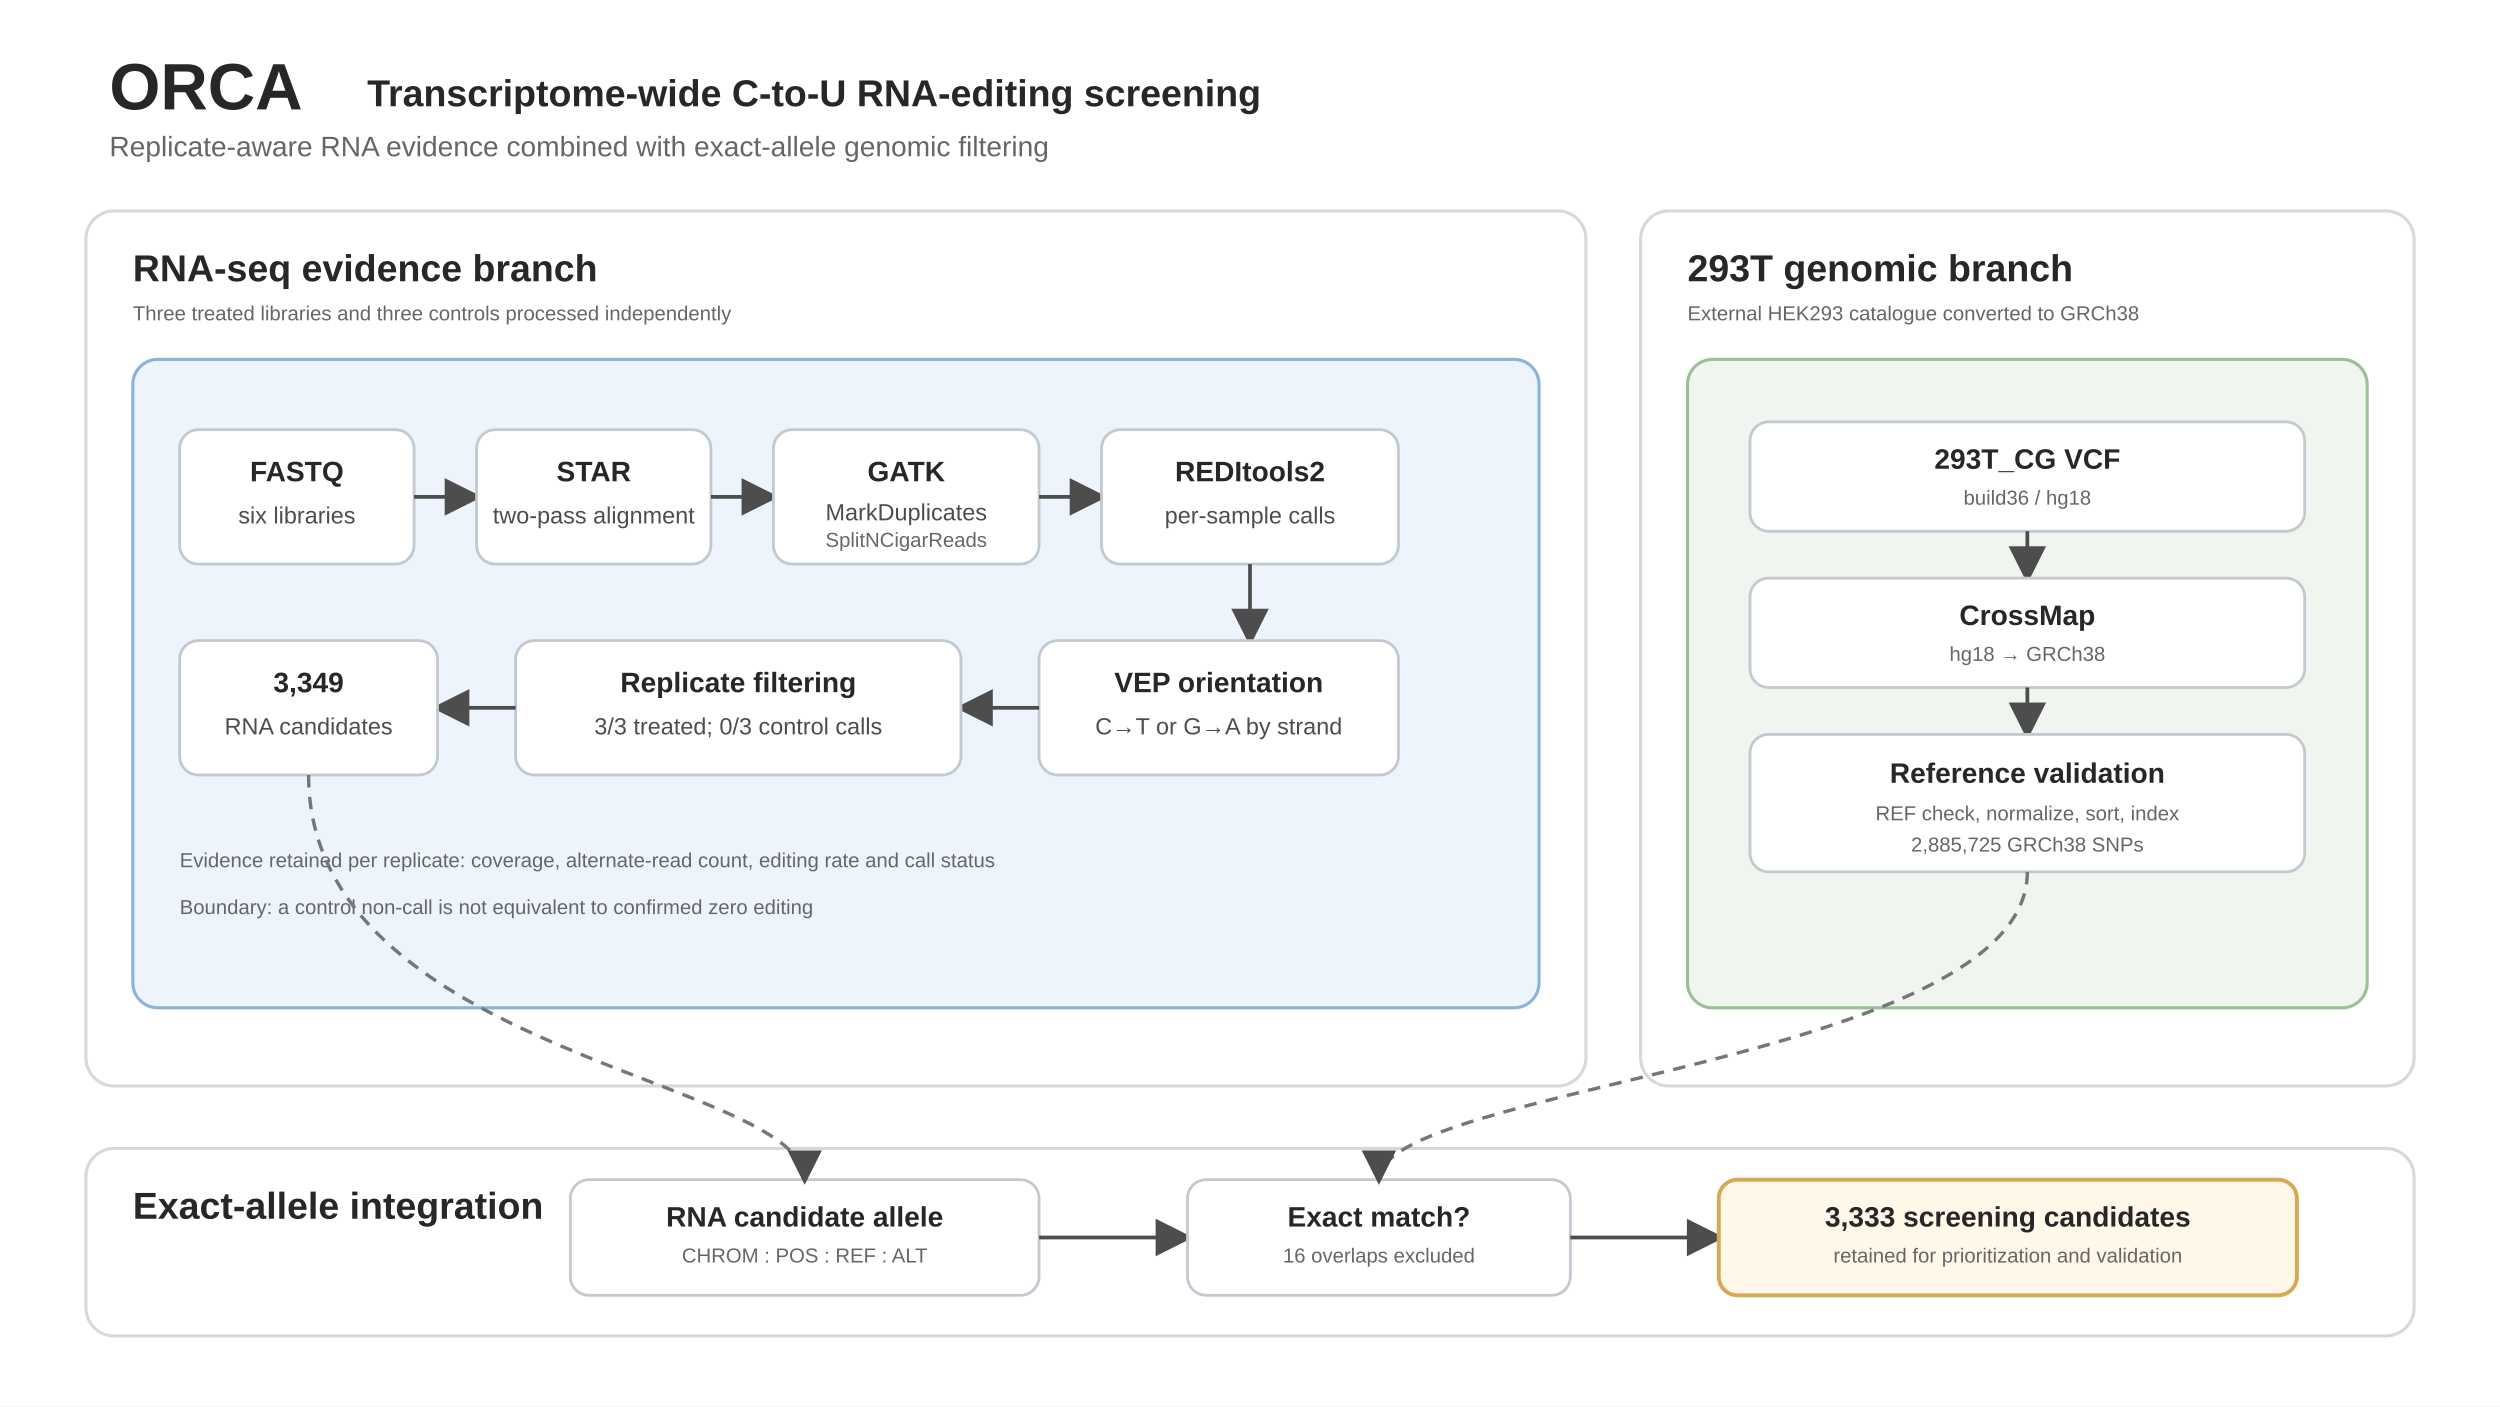
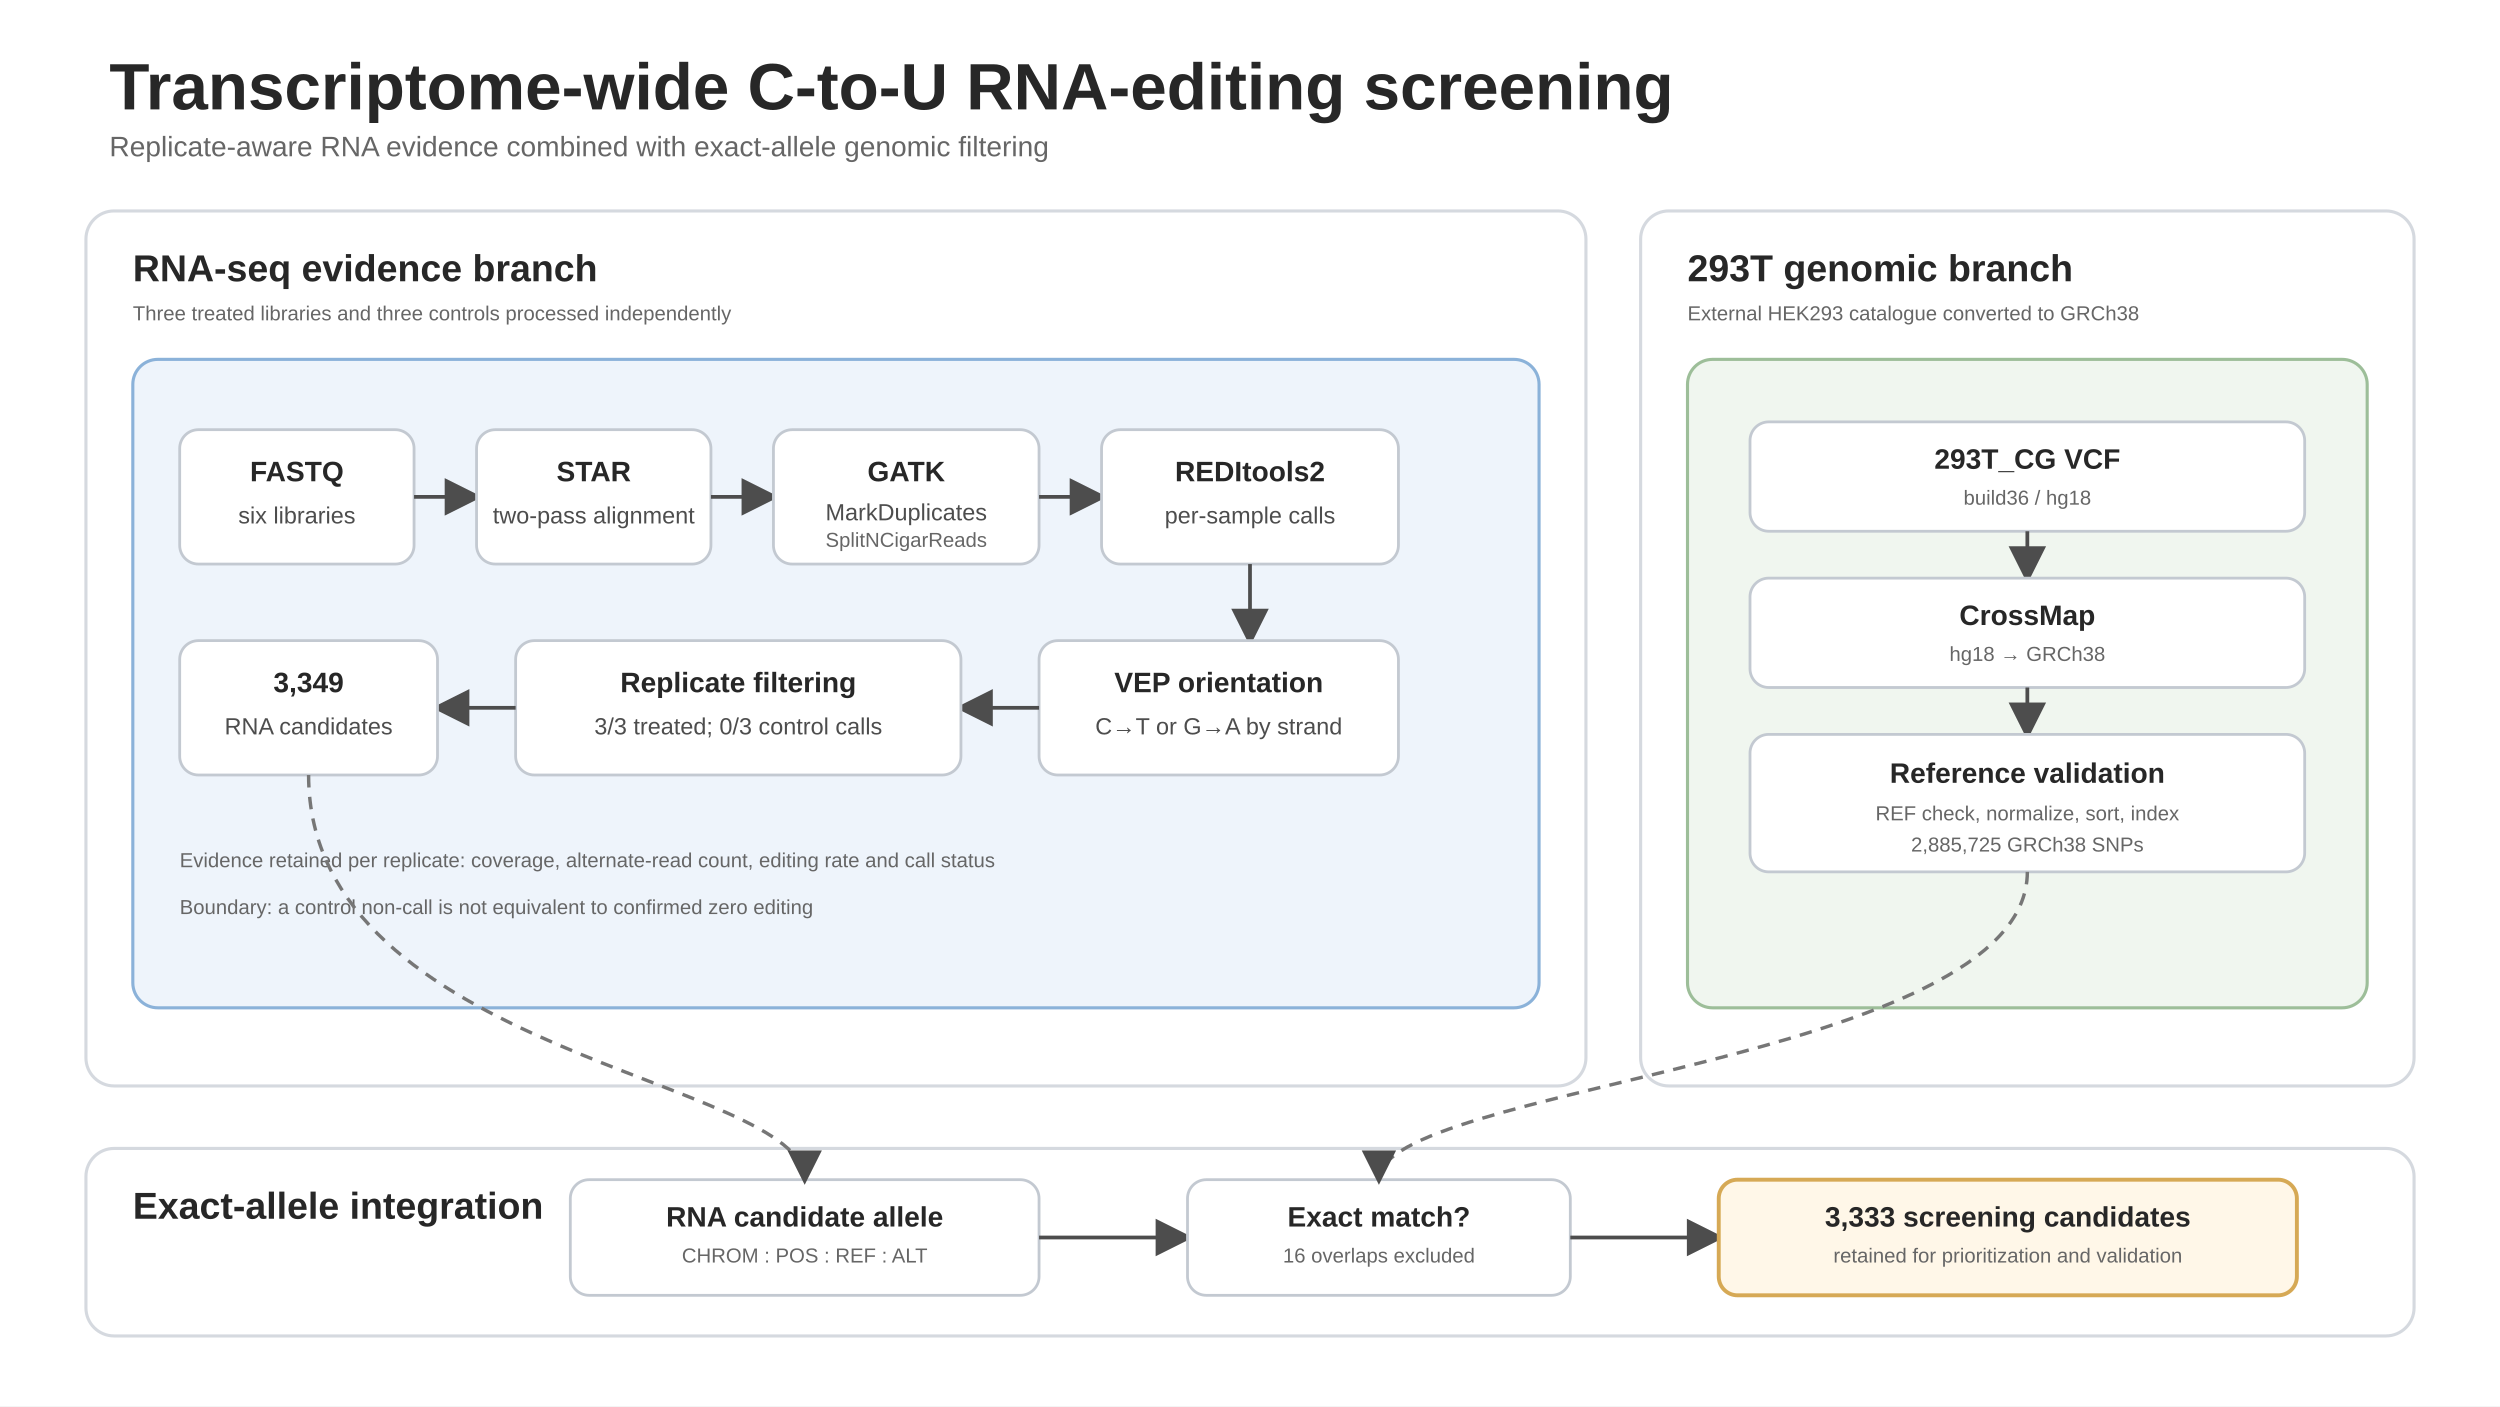
<svg xmlns="http://www.w3.org/2000/svg" width="1600" height="900" viewBox="0 0 1600 900" role="img" aria-labelledby="title desc">
  <defs>
    <marker id="arrow" markerWidth="10" markerHeight="10" refX="8.5" refY="5" orient="auto">
      <path d="M0,0 L10,5 L0,10 Z" fill="#4D4D4D" />
    </marker>
    <style>
      .title{font-family:Arial,Helvetica,sans-serif;font-size:42px;font-weight:700;fill:#272727}.subtitle{font-family:Arial,Helvetica,sans-serif;font-size:18px;fill:#666666}.paneltitle{font-family:Arial,Helvetica,sans-serif;font-size:24px;font-weight:700;fill:#272727}.label{font-family:Arial,Helvetica,sans-serif;font-size:18px;font-weight:700;fill:#272727}.body{font-family:Arial,Helvetica,sans-serif;font-size:15px;fill:#4D4D4D}.small{font-family:Arial,Helvetica,sans-serif;font-size:13px;fill:#666666}.panel{fill:#FFFFFF;stroke:#D5D9DF;stroke-width:2}.rna{fill:#EEF4FB;stroke:#8BB2D9;stroke-width:2}.cat{fill:#F0F6EF;stroke:#9DBE99;stroke-width:2}.node{fill:#FFFFFF;stroke:#C3C9D1;stroke-width:1.8}.final{fill:#FFF7E8;stroke:#D6A955;stroke-width:2.5}.arrow{stroke:#4D4D4D;stroke-width:2.4;fill:none;marker-end:url(#arrow)}.merge{stroke:#767676;stroke-width:2.2;fill:none;stroke-dasharray:8 6;marker-end:url(#arrow)}
    </style>
  </defs>
  <rect width="1600" height="900" fill="#FFFFFF" />
-   <text class="title" x="70" y="70">ORCA</text>
-   <text class="paneltitle" x="235" y="68">Transcriptome-wide C-to-U RNA-editing screening</text>
+   <text class="title" x="70" y="70">Transcriptome-wide C-to-U RNA-editing screening</text>
  <text class="subtitle" x="70" y="100">Replicate-aware RNA evidence combined with exact-allele genomic filtering</text>
  <rect class="panel" x="55" y="135" width="960" height="560" rx="18" />
  <text class="paneltitle" x="85" y="180">RNA-seq evidence branch</text>
  <text class="small" x="85" y="205">Three treated libraries and three controls processed independently</text>
  <rect class="rna" x="85" y="230" width="900" height="415" rx="16" />
  <rect class="node" x="115" y="275" width="150" height="86" rx="12" />
  <text class="label" x="190" y="308" text-anchor="middle">FASTQ</text>
  <text class="body" x="190" y="335" text-anchor="middle">six libraries</text>
  <path class="arrow" d="M265 318 H305" />
  <rect class="node" x="305" y="275" width="150" height="86" rx="12" />
  <text class="label" x="380" y="308" text-anchor="middle">STAR</text>
  <text class="body" x="380" y="335" text-anchor="middle">two-pass alignment</text>
  <path class="arrow" d="M455 318 H495" />
  <rect class="node" x="495" y="275" width="170" height="86" rx="12" />
  <text class="label" x="580" y="308" text-anchor="middle">GATK</text>
  <text class="body" x="580" y="333" text-anchor="middle">MarkDuplicates</text>
  <text class="small" x="580" y="350" text-anchor="middle">SplitNCigarReads</text>
  <path class="arrow" d="M665 318 H705" />
  <rect class="node" x="705" y="275" width="190" height="86" rx="12" />
  <text class="label" x="800" y="308" text-anchor="middle">REDItools2</text>
  <text class="body" x="800" y="335" text-anchor="middle">per-sample calls</text>
  <path class="arrow" d="M800 361 V410" />
  <rect class="node" x="665" y="410" width="230" height="86" rx="12" />
  <text class="label" x="780" y="443" text-anchor="middle">VEP orientation</text>
  <text class="body" x="780" y="470" text-anchor="middle">C→T or G→A by strand</text>
  <path class="arrow" d="M665 453 H615" />
  <rect class="node" x="330" y="410" width="285" height="86" rx="12" />
  <text class="label" x="472.5" y="443" text-anchor="middle">Replicate filtering</text>
  <text class="body" x="472.5" y="470" text-anchor="middle">3/3 treated; 0/3 control calls</text>
  <path class="arrow" d="M330 453 H280" />
  <rect class="node" x="115" y="410" width="165" height="86" rx="12" />
  <text class="label" x="197.5" y="443" text-anchor="middle">3,349</text>
  <text class="body" x="197.5" y="470" text-anchor="middle">RNA candidates</text>
  <text class="small" x="115" y="555">Evidence retained per replicate: coverage, alternate-read count, editing rate and call status</text>
  <text class="small" x="115" y="585">Boundary: a control non-call is not equivalent to confirmed zero editing</text>
  <rect class="panel" x="1050" y="135" width="495" height="560" rx="18" />
  <text class="paneltitle" x="1080" y="180">293T genomic branch</text>
  <text class="small" x="1080" y="205">External HEK293 catalogue converted to GRCh38</text>
  <rect class="cat" x="1080" y="230" width="435" height="415" rx="16" />
  <rect class="node" x="1120" y="270" width="355" height="70" rx="12" />
  <text class="label" x="1297.5" y="300" text-anchor="middle">293T_CG VCF</text>
  <text class="small" x="1297.5" y="323" text-anchor="middle">build36 / hg18</text>
  <path class="arrow" d="M1297.5 340 V370" />
  <rect class="node" x="1120" y="370" width="355" height="70" rx="12" />
  <text class="label" x="1297.5" y="400" text-anchor="middle">CrossMap</text>
  <text class="small" x="1297.5" y="423" text-anchor="middle">hg18 → GRCh38</text>
  <path class="arrow" d="M1297.5 440 V470" />
  <rect class="node" x="1120" y="470" width="355" height="88" rx="12" />
  <text class="label" x="1297.5" y="501" text-anchor="middle">Reference validation</text>
  <text class="small" x="1297.5" y="525" text-anchor="middle">REF check, normalize, sort, index</text>
  <text class="small" x="1297.5" y="545" text-anchor="middle">2,885,725 GRCh38 SNPs</text>
  <rect class="panel" x="55" y="735" width="1490" height="120" rx="18" />
  <text class="paneltitle" x="85" y="780">Exact-allele integration</text>
  <rect class="node" x="365" y="755" width="300" height="74" rx="12" />
  <text class="label" x="515" y="785" text-anchor="middle">RNA candidate allele</text>
  <text class="small" x="515" y="808" text-anchor="middle">CHROM : POS : REF : ALT</text>
  <path class="arrow" d="M665 792 H760" />
  <rect class="node" x="760" y="755" width="245" height="74" rx="12" />
  <text class="label" x="882.5" y="785" text-anchor="middle">Exact match?</text>
  <text class="small" x="882.5" y="808" text-anchor="middle">16 overlaps excluded</text>
  <path class="arrow" d="M1005 792 H1100" />
  <rect class="final" x="1100" y="755" width="370" height="74" rx="12" />
  <text class="label" x="1285" y="785" text-anchor="middle">3,333 screening candidates</text>
  <text class="small" x="1285" y="808" text-anchor="middle">retained for prioritization and validation</text>
  <path class="merge" d="M197.5 496 C197.5 675 515 690 515 755" />
  <path class="merge" d="M1297.5 558 C1297.5 680 882.5 695 882.5 755" />
</svg>
